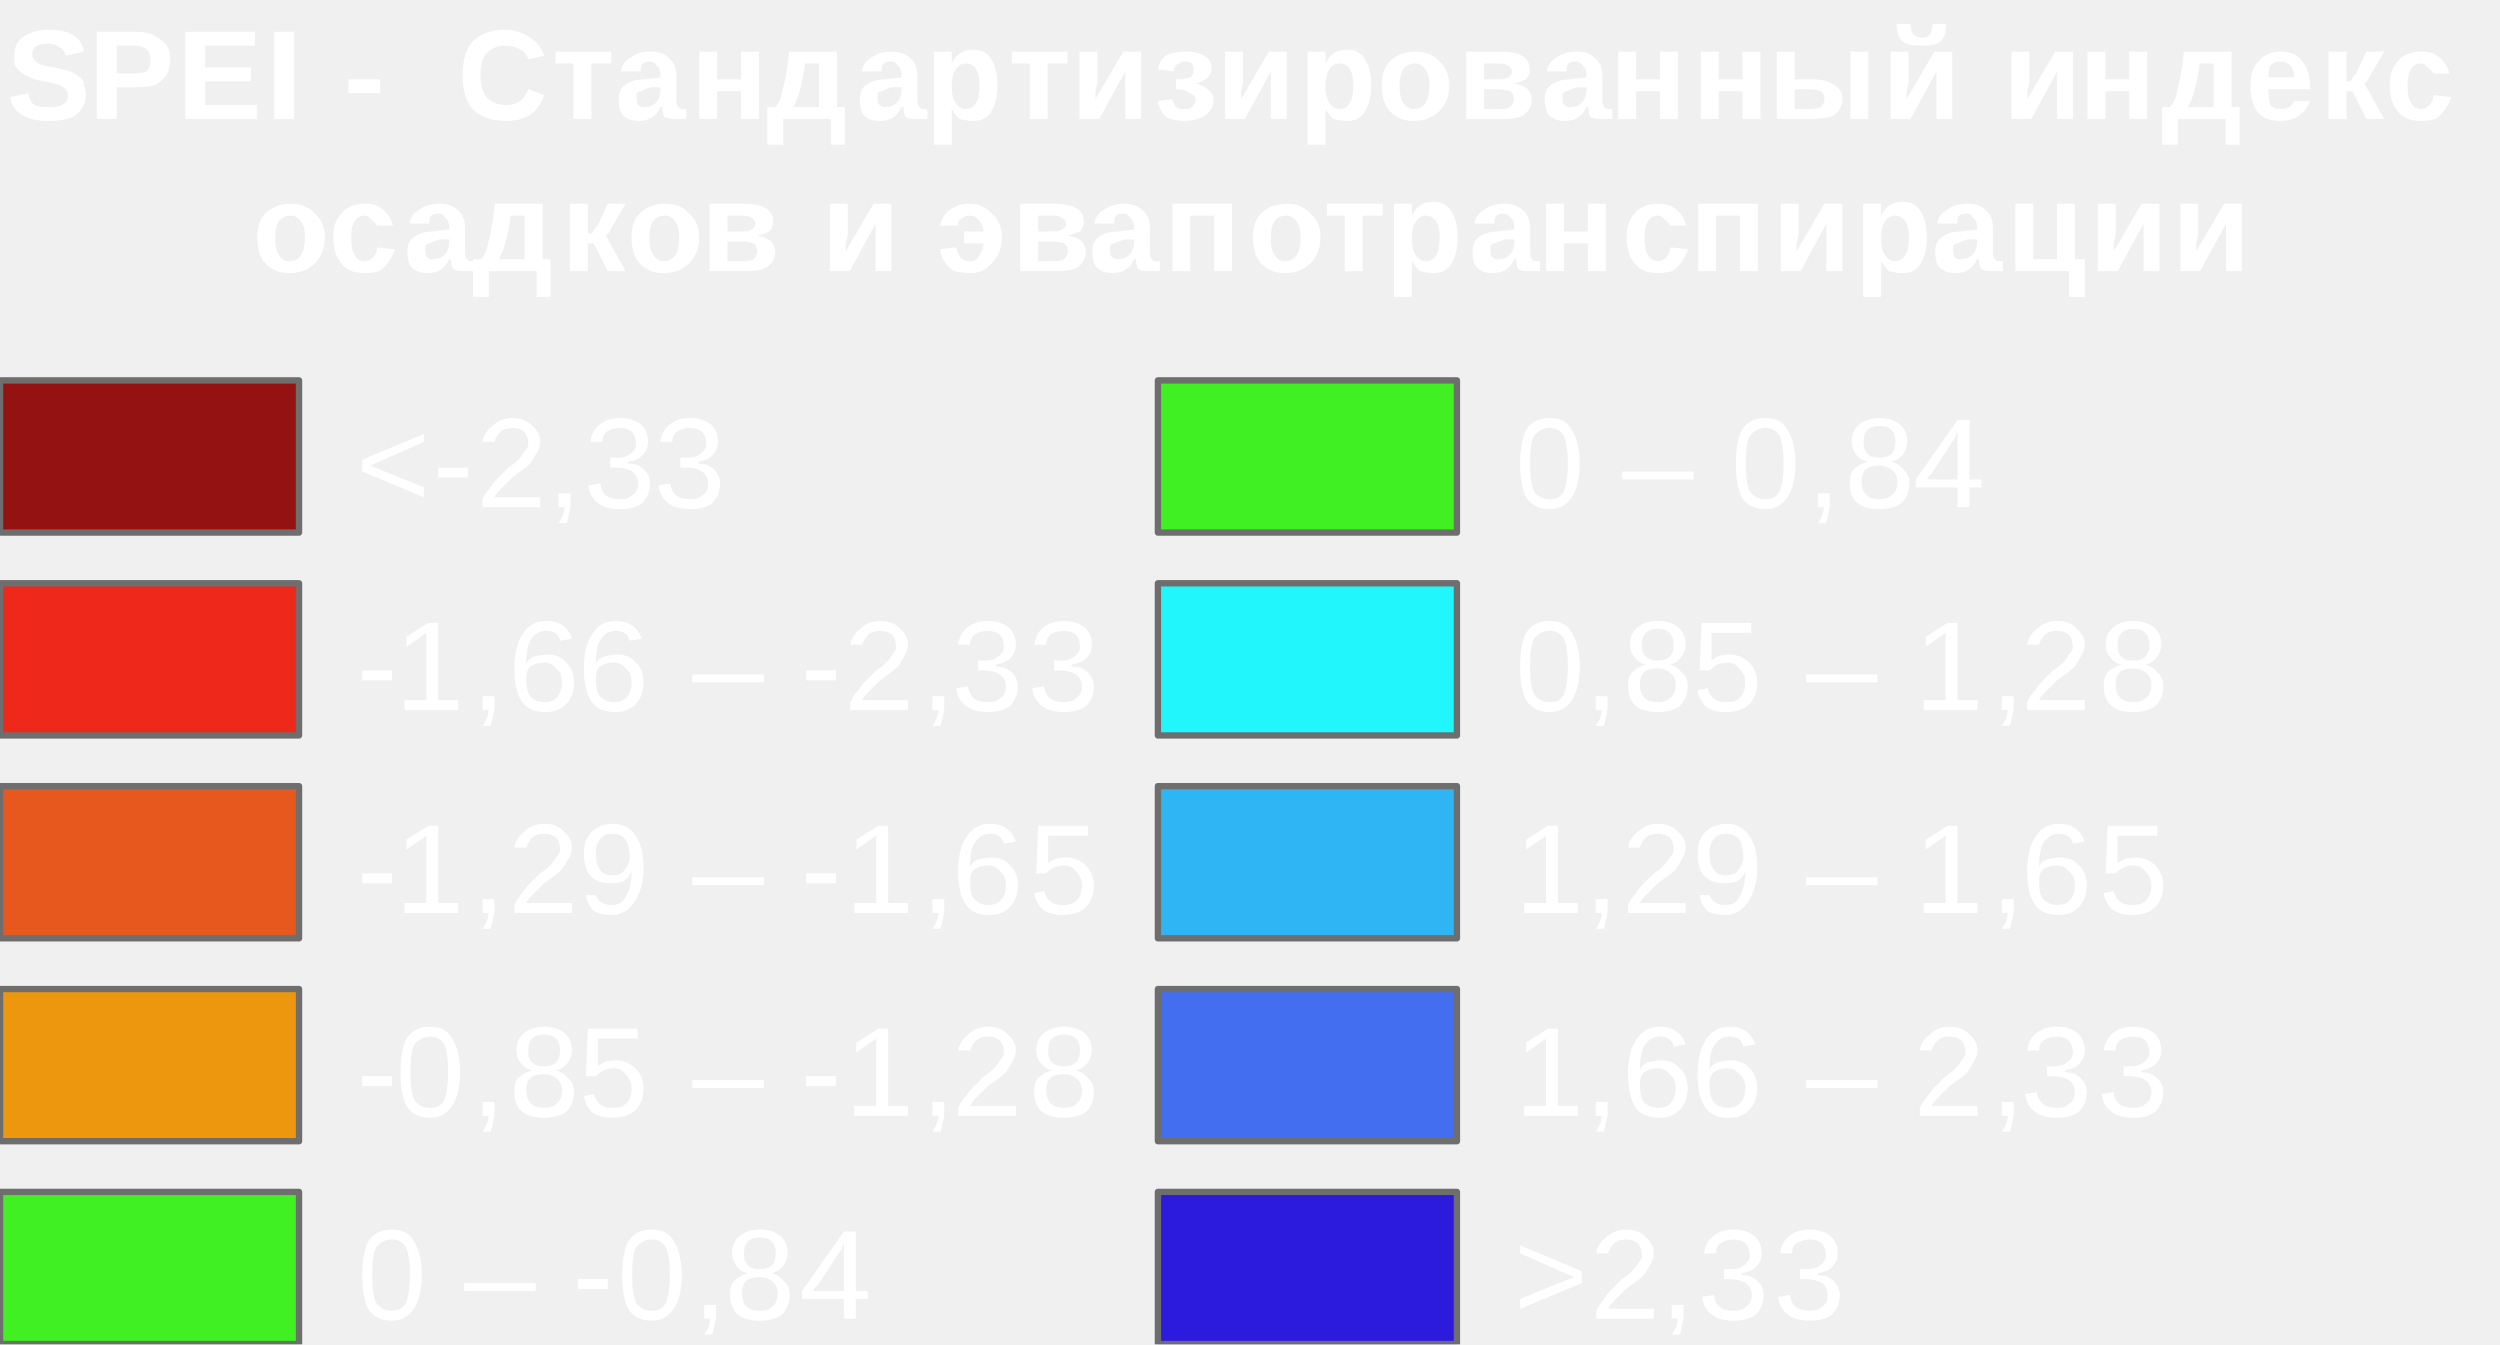
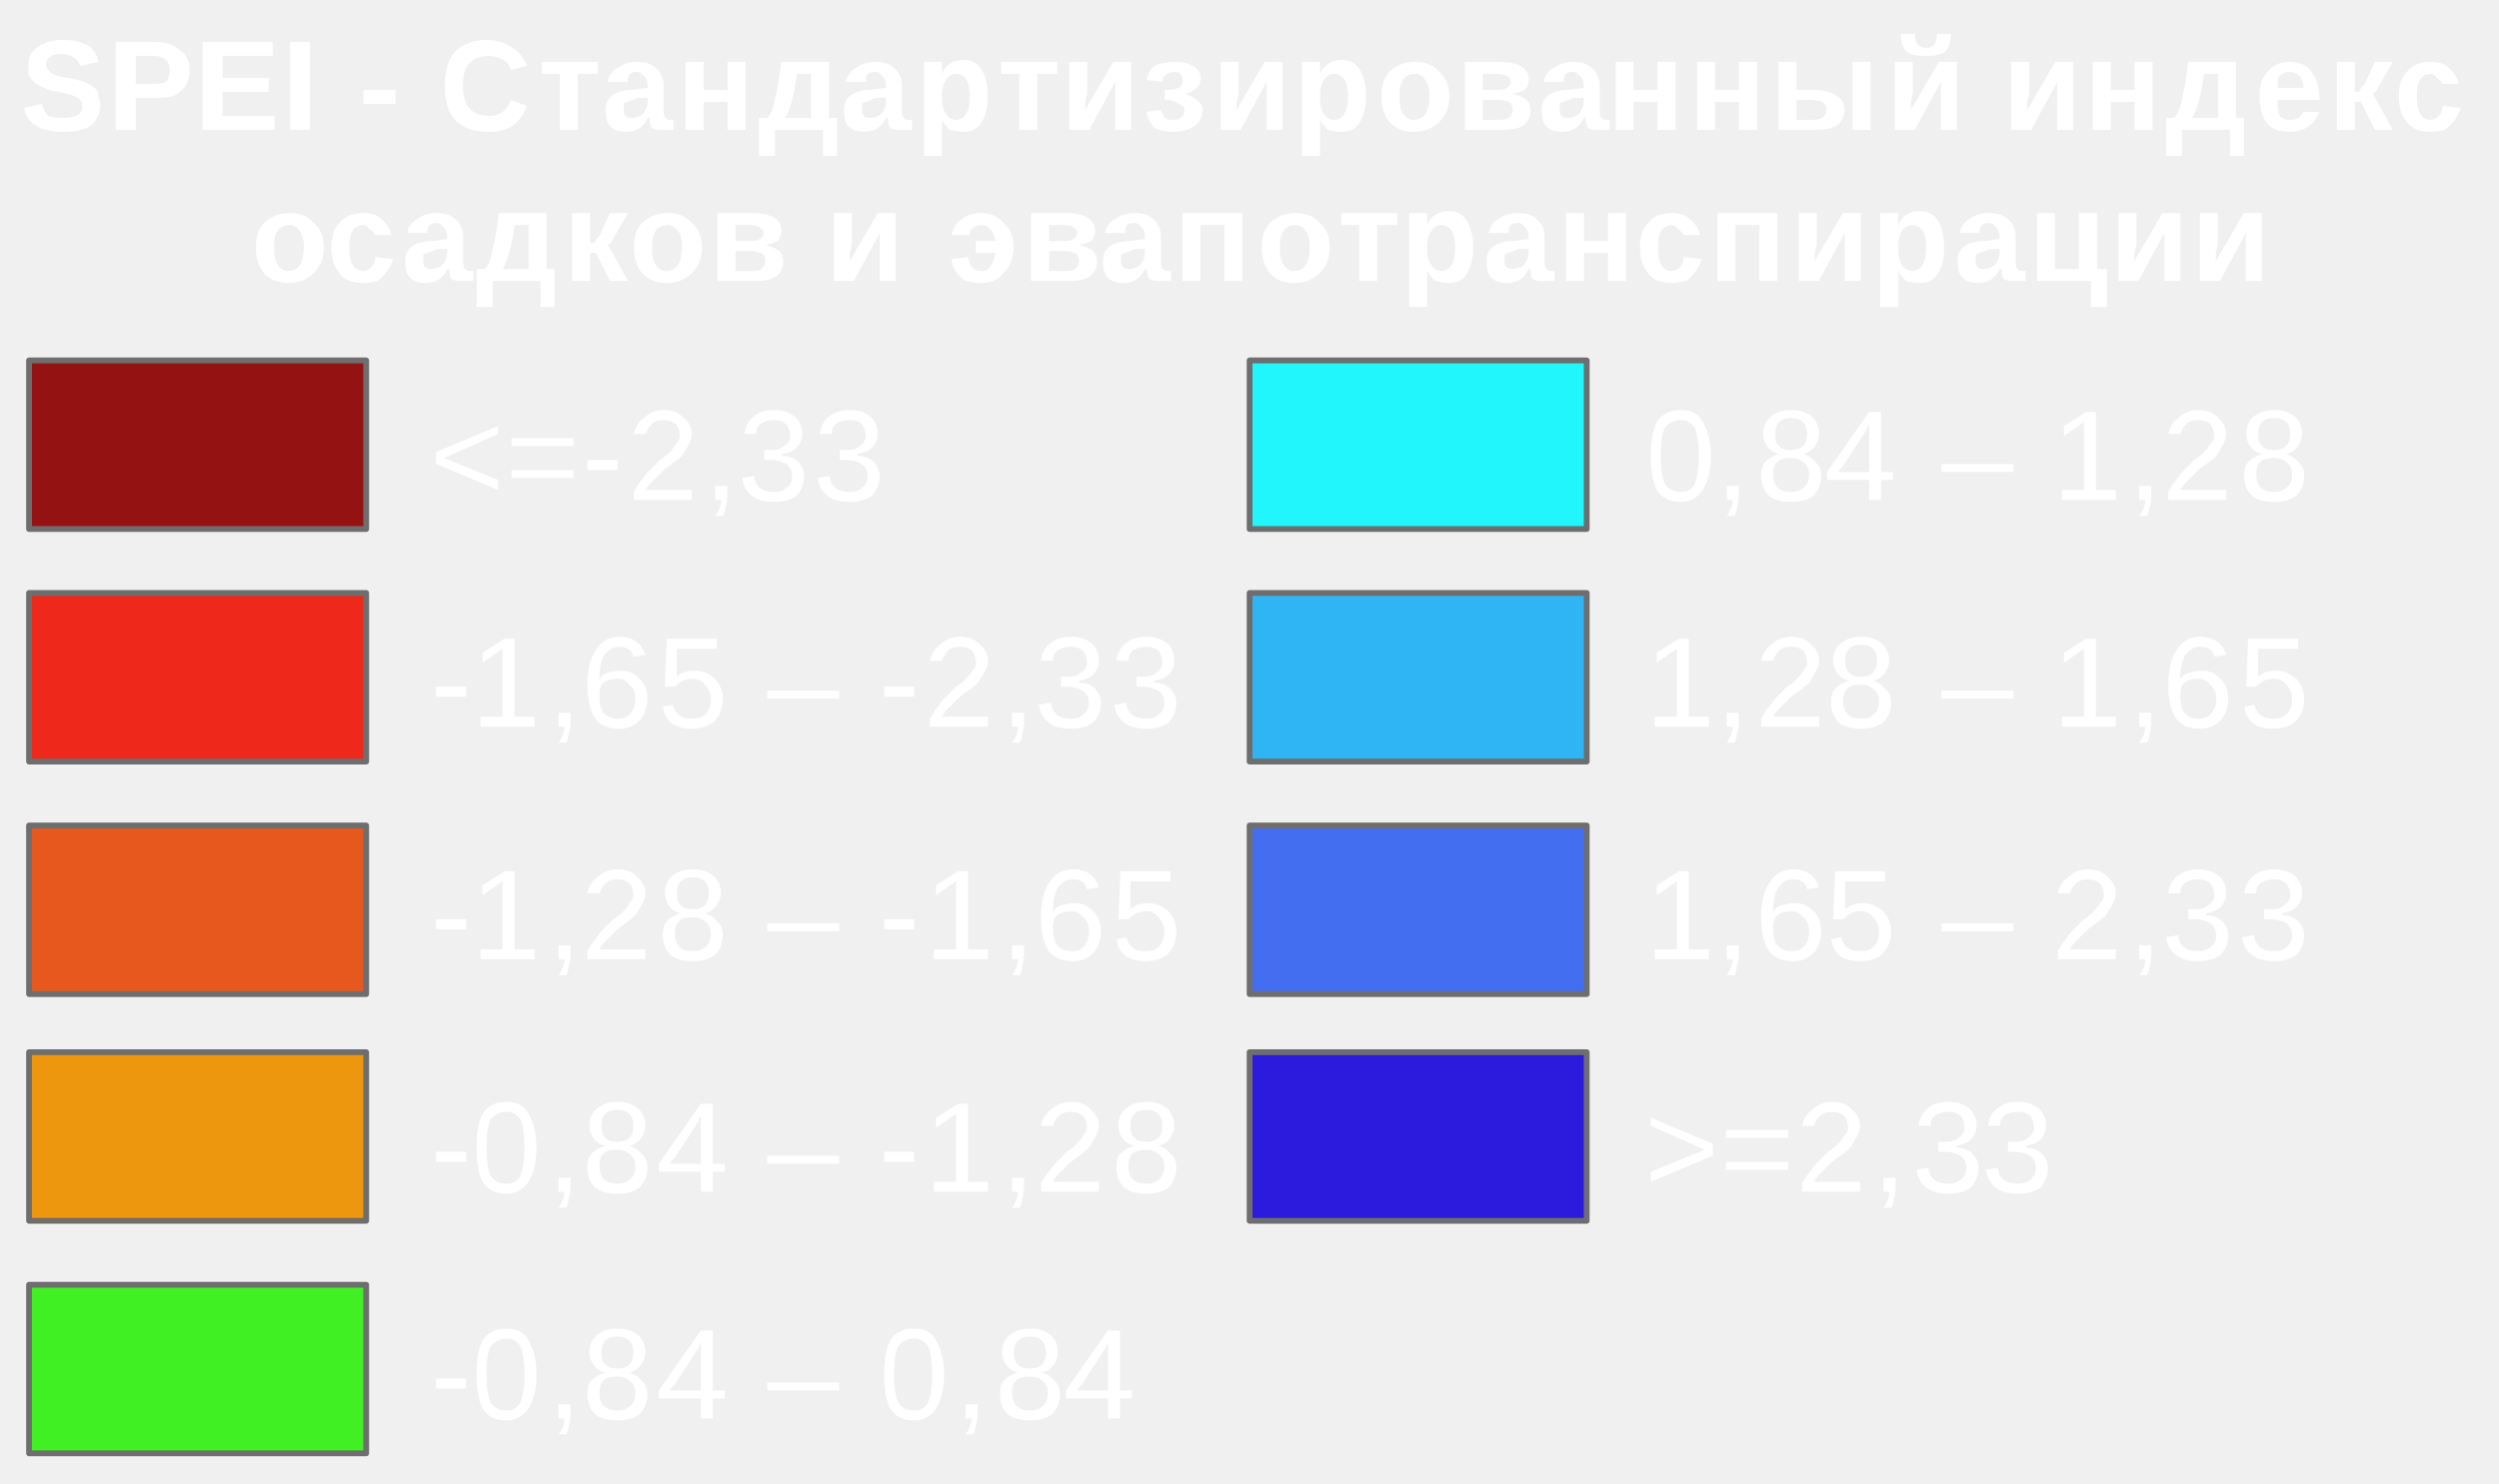
- <svg xmlns="http://www.w3.org/2000/svg" width="188.872pt" height="101.565pt" viewBox="0 0 188.872 101.565" enable-background="new 0 0 188.872 101.565" version="1.1">
+ <svg xmlns="http://www.w3.org/2000/svg" width="206.532pt" height="122.598pt" viewBox="0 0 206.532 122.598" enable-background="new 0 0 206.532 122.598" version="1.1">
  <g id="Other">
    <clipPath id="SVG_CP_1">
-       <path d="M0,101.565L0,0L188.872,0L188.872,101.565L0,101.565z" />
+       <path d="M0,122.598L0,0L206.532,0L206.532,122.598L0,122.598z" />
    </clipPath>
-     <path clip-path="url(#SVG_CP_1)" fill="#951212" fill-rule="evenodd" stroke="#6E6E6E" stroke-width="0.481" stroke-miterlimit="10" stroke-linecap="round" stroke-linejoin="round" d="    M0,40.234L0,28.739L22.591,28.739L22.591,40.234L0,40.234z" />
+     <path clip-path="url(#SVG_CP_1)" fill="#951212" fill-rule="evenodd" stroke="#6E6E6E" stroke-width="0.48" stroke-miterlimit="10" stroke-linecap="round" stroke-linejoin="round" d="    M2.402,43.733L2.402,29.796L30.262,29.796L30.262,43.733L2.402,43.733z" />
    <g font-family="'Arial'" font-size="1" kerning="0" font-weight="400" fill="#FFFFFF" clip-path="url(#SVG_CP_1)">
-       <text text-anchor="start" transform="matrix(9.61304 0 0 9.57952 26.91652 38.31807)">
+       <text text-anchor="start" transform="matrix(10.56763 0 0 10.57274 35.54565 41.32978)">
        <tspan direction="ltr" unicode-bidi="embed" x="0 ">&lt;</tspan>
-         <tspan direction="ltr" unicode-bidi="embed" x="0.598 ">-</tspan>
-         <tspan direction="ltr" unicode-bidi="embed" x="0.947 ">2</tspan>
-         <tspan direction="ltr" unicode-bidi="embed" x="1.495 ">,</tspan>
-         <tspan direction="ltr" unicode-bidi="embed" x="1.794 ">3</tspan>
-         <tspan direction="ltr" unicode-bidi="embed" x="2.342 ">3</tspan>
-       </text>
-     </g>
-     <path clip-path="url(#SVG_CP_1)" fill="#EE281A" fill-rule="evenodd" stroke="#6E6E6E" stroke-width="0.481" stroke-miterlimit="10" stroke-linecap="round" stroke-linejoin="round" d="    M0,55.561L0,44.066L22.591,44.066L22.591,55.561L0,55.561z" />
+         <tspan direction="ltr" unicode-bidi="embed" x="0.591 ">=</tspan>
+         <tspan direction="ltr" unicode-bidi="embed" x="1.182 ">-</tspan>
+         <tspan direction="ltr" unicode-bidi="embed" x="1.546 ">2</tspan>
+         <tspan direction="ltr" unicode-bidi="embed" x="2.137 ">,</tspan>
+         <tspan direction="ltr" unicode-bidi="embed" x="2.41 ">3</tspan>
+         <tspan direction="ltr" unicode-bidi="embed" x="3.001 ">3</tspan>
+       </text>
+     </g>
+     <path clip-path="url(#SVG_CP_1)" fill="#EE281A" fill-rule="evenodd" stroke="#6E6E6E" stroke-width="0.48" stroke-miterlimit="10" stroke-linecap="round" stroke-linejoin="round" d="    M2.402,62.956L2.402,49.019L30.262,49.019L30.262,62.956L2.402,62.956z" />
    <clipPath id="SVG_CP_2">
-       <path d="M0,101.565L0,0L188.872,0L188.872,101.565L0,101.565z" />
+       <path d="M0,122.598L0,0L206.532,0L206.532,122.598L0,122.598z" />
    </clipPath>
    <g font-family="'Arial'" font-size="1" kerning="0" font-weight="400" fill="#FFFFFF" clip-path="url(#SVG_CP_2)">
-       <text text-anchor="start" transform="matrix(9.61304 0 0 9.57952 26.91652 53.6453)">
-         <tspan direction="ltr" unicode-bidi="embed" x="0 ">-</tspan>
-         <tspan direction="ltr" unicode-bidi="embed" x="0.299 ">1</tspan>
-         <tspan direction="ltr" unicode-bidi="embed" x="0.897 ">,</tspan>
-         <tspan direction="ltr" unicode-bidi="embed" x="1.196 ">6</tspan>
-         <tspan direction="ltr" unicode-bidi="embed" x="1.744 ">6</tspan>
-         <tspan direction="ltr" unicode-bidi="embed" x="2.641 ">–</tspan>
-         <tspan direction="ltr" unicode-bidi="embed" x="3.488 ">-</tspan>
-         <tspan direction="ltr" unicode-bidi="embed" x="3.837 ">2</tspan>
-         <tspan direction="ltr" unicode-bidi="embed" x="4.434 ">,</tspan>
-         <tspan direction="ltr" unicode-bidi="embed" x="4.684 ">3</tspan>
-         <tspan direction="ltr" unicode-bidi="embed" x="5.282 ">3</tspan>
-       </text>
-     </g>
-     <path clip-path="url(#SVG_CP_2)" fill="#E7581F" fill-rule="evenodd" stroke="#6E6E6E" stroke-width="0.481" stroke-miterlimit="10" stroke-linecap="round" stroke-linejoin="round" d="    M0,70.888L0,59.393L22.591,59.393L22.591,70.888L0,70.888z" />
-     <g font-family="'Arial'" font-size="1" kerning="0" font-weight="400" fill="#FFFFFF" clip-path="url(#SVG_CP_2)">
-       <text text-anchor="start" transform="matrix(9.61304 0 0 9.57952 26.91652 68.97252)">
-         <tspan direction="ltr" unicode-bidi="embed" x="0 ">-</tspan>
-         <tspan direction="ltr" unicode-bidi="embed" x="0.299 ">1</tspan>
-         <tspan direction="ltr" unicode-bidi="embed" x="0.897 ">,</tspan>
-         <tspan direction="ltr" unicode-bidi="embed" x="1.196 ">2</tspan>
-         <tspan direction="ltr" unicode-bidi="embed" x="1.744 ">9</tspan>
-         <tspan direction="ltr" unicode-bidi="embed" x="2.641 ">–</tspan>
-         <tspan direction="ltr" unicode-bidi="embed" x="3.488 ">-</tspan>
-         <tspan direction="ltr" unicode-bidi="embed" x="3.837 ">1</tspan>
-         <tspan direction="ltr" unicode-bidi="embed" x="4.434 ">,</tspan>
-         <tspan direction="ltr" unicode-bidi="embed" x="4.684 ">6</tspan>
-         <tspan direction="ltr" unicode-bidi="embed" x="5.282 ">5</tspan>
-       </text>
-     </g>
-     <path clip-path="url(#SVG_CP_2)" fill="#ED970F" fill-rule="evenodd" stroke="#6E6E6E" stroke-width="0.481" stroke-miterlimit="10" stroke-linecap="round" stroke-linejoin="round" d="    M0,86.216L0,74.72L22.591,74.72L22.591,86.216L0,86.216z" />
-     <g font-family="'Arial'" font-size="1" kerning="0" font-weight="400" fill="#FFFFFF" clip-path="url(#SVG_CP_2)">
-       <text text-anchor="start" transform="matrix(9.61304 0 0 9.57952 26.91652 84.29975)">
-         <tspan direction="ltr" unicode-bidi="embed" x="0 ">-</tspan>
-         <tspan direction="ltr" unicode-bidi="embed" x="0.299 ">0</tspan>
-         <tspan direction="ltr" unicode-bidi="embed" x="0.897 ">,</tspan>
-         <tspan direction="ltr" unicode-bidi="embed" x="1.196 ">8</tspan>
-         <tspan direction="ltr" unicode-bidi="embed" x="1.744 ">5</tspan>
-         <tspan direction="ltr" unicode-bidi="embed" x="2.641 ">–</tspan>
-         <tspan direction="ltr" unicode-bidi="embed" x="3.488 ">-</tspan>
-         <tspan direction="ltr" unicode-bidi="embed" x="3.837 ">1</tspan>
-         <tspan direction="ltr" unicode-bidi="embed" x="4.434 ">,</tspan>
-         <tspan direction="ltr" unicode-bidi="embed" x="4.684 ">2</tspan>
-         <tspan direction="ltr" unicode-bidi="embed" x="5.282 ">8</tspan>
-       </text>
-     </g>
-     <path clip-path="url(#SVG_CP_2)" fill="#41F022" fill-rule="evenodd" stroke="#6E6E6E" stroke-width="0.481" stroke-miterlimit="10" stroke-linecap="round" stroke-linejoin="round" d="    M0,101.543L0,90.047L22.591,90.047L22.591,101.543L0,101.543z" />
-     <g font-family="'Arial'" font-size="1" kerning="0" font-weight="400" fill="#FFFFFF" clip-path="url(#SVG_CP_2)">
-       <text text-anchor="start" transform="matrix(9.61304 0 0 9.57952 26.91652 99.62698)">
+       <text text-anchor="start" transform="matrix(10.56763 0 0 10.57274 35.54565 60.07236)">
+         <tspan direction="ltr" unicode-bidi="embed" x="0 ">-</tspan>
+         <tspan direction="ltr" unicode-bidi="embed" x="0.318 ">1</tspan>
+         <tspan direction="ltr" unicode-bidi="embed" x="0.91 ">,</tspan>
+         <tspan direction="ltr" unicode-bidi="embed" x="1.182 ">6</tspan>
+         <tspan direction="ltr" unicode-bidi="embed" x="1.774 ">5</tspan>
+         <tspan direction="ltr" unicode-bidi="embed" x="2.638 ">–</tspan>
+         <tspan direction="ltr" unicode-bidi="embed" x="3.502 ">-</tspan>
+         <tspan direction="ltr" unicode-bidi="embed" x="3.865 ">2</tspan>
+         <tspan direction="ltr" unicode-bidi="embed" x="4.457 ">,</tspan>
+         <tspan direction="ltr" unicode-bidi="embed" x="4.73 ">3</tspan>
+         <tspan direction="ltr" unicode-bidi="embed" x="5.321 ">3</tspan>
+       </text>
+     </g>
+     <path clip-path="url(#SVG_CP_2)" fill="#E7581F" fill-rule="evenodd" stroke="#6E6E6E" stroke-width="0.48" stroke-miterlimit="10" stroke-linecap="round" stroke-linejoin="round" d="    M2.402,82.179L2.402,68.242L30.262,68.242L30.262,82.179L2.402,82.179z" />
+     <g font-family="'Arial'" font-size="1" kerning="0" font-weight="400" fill="#FFFFFF" clip-path="url(#SVG_CP_2)">
+       <text text-anchor="start" transform="matrix(10.56763 0 0 10.57274 35.54565 79.29551)">
+         <tspan direction="ltr" unicode-bidi="embed" x="0 ">-</tspan>
+         <tspan direction="ltr" unicode-bidi="embed" x="0.318 ">1</tspan>
+         <tspan direction="ltr" unicode-bidi="embed" x="0.91 ">,</tspan>
+         <tspan direction="ltr" unicode-bidi="embed" x="1.182 ">2</tspan>
+         <tspan direction="ltr" unicode-bidi="embed" x="1.774 ">8</tspan>
+         <tspan direction="ltr" unicode-bidi="embed" x="2.638 ">–</tspan>
+         <tspan direction="ltr" unicode-bidi="embed" x="3.502 ">-</tspan>
+         <tspan direction="ltr" unicode-bidi="embed" x="3.865 ">1</tspan>
+         <tspan direction="ltr" unicode-bidi="embed" x="4.457 ">,</tspan>
+         <tspan direction="ltr" unicode-bidi="embed" x="4.73 ">6</tspan>
+         <tspan direction="ltr" unicode-bidi="embed" x="5.321 ">5</tspan>
+       </text>
+     </g>
+     <path clip-path="url(#SVG_CP_2)" fill="#ED970F" fill-rule="evenodd" stroke="#6E6E6E" stroke-width="0.48" stroke-miterlimit="10" stroke-linecap="round" stroke-linejoin="round" d="    M2.402,100.922L2.402,86.985L30.262,86.985L30.262,100.922L2.402,100.922z" />
+     <g font-family="'Arial'" font-size="1" kerning="0" font-weight="400" fill="#FFFFFF" clip-path="url(#SVG_CP_2)">
+       <text text-anchor="start" transform="matrix(10.56763 0 0 10.57274 35.54565 98.51867)">
+         <tspan direction="ltr" unicode-bidi="embed" x="0 ">-</tspan>
+         <tspan direction="ltr" unicode-bidi="embed" x="0.318 ">0</tspan>
+         <tspan direction="ltr" unicode-bidi="embed" x="0.91 ">,</tspan>
+         <tspan direction="ltr" unicode-bidi="embed" x="1.182 ">8</tspan>
+         <tspan direction="ltr" unicode-bidi="embed" x="1.774 ">4</tspan>
+         <tspan direction="ltr" unicode-bidi="embed" x="2.638 ">–</tspan>
+         <tspan direction="ltr" unicode-bidi="embed" x="3.502 ">-</tspan>
+         <tspan direction="ltr" unicode-bidi="embed" x="3.865 ">1</tspan>
+         <tspan direction="ltr" unicode-bidi="embed" x="4.457 ">,</tspan>
+         <tspan direction="ltr" unicode-bidi="embed" x="4.73 ">2</tspan>
+         <tspan direction="ltr" unicode-bidi="embed" x="5.321 ">8</tspan>
+       </text>
+     </g>
+     <path clip-path="url(#SVG_CP_2)" fill="#41F022" fill-rule="evenodd" stroke="#6E6E6E" stroke-width="0.48" stroke-miterlimit="10" stroke-linecap="round" stroke-linejoin="round" d="    M2.402,120.145L2.402,106.208L30.262,106.208L30.262,120.145L2.402,120.145z" />
+     <g font-family="'Arial'" font-size="1" kerning="0" font-weight="400" fill="#FFFFFF" clip-path="url(#SVG_CP_2)">
+       <text text-anchor="start" transform="matrix(10.56763 0 0 10.57274 35.54565 117.2613)">
+         <tspan direction="ltr" unicode-bidi="embed" x="0 ">-</tspan>
+         <tspan direction="ltr" unicode-bidi="embed" x="0.318 ">0</tspan>
+         <tspan direction="ltr" unicode-bidi="embed" x="0.91 ">,</tspan>
+         <tspan direction="ltr" unicode-bidi="embed" x="1.182 ">8</tspan>
+         <tspan direction="ltr" unicode-bidi="embed" x="1.774 ">4</tspan>
+         <tspan direction="ltr" unicode-bidi="embed" x="2.638 ">–</tspan>
+         <tspan direction="ltr" unicode-bidi="embed" x="3.502 ">0</tspan>
+         <tspan direction="ltr" unicode-bidi="embed" x="4.093 ">,</tspan>
+         <tspan direction="ltr" unicode-bidi="embed" x="4.411 ">8</tspan>
+         <tspan direction="ltr" unicode-bidi="embed" x="4.957 ">4</tspan>
+       </text>
+     </g>
+     <path clip-path="url(#SVG_CP_2)" fill="#22F6FD" fill-rule="evenodd" stroke="#6E6E6E" stroke-width="0.48" stroke-miterlimit="10" stroke-linecap="round" stroke-linejoin="round" d="    M103.275,43.733L103.275,29.796L131.135,29.796L131.135,43.733L103.275,43.733z" />
+     <g font-family="'Arial'" font-size="1" kerning="0" font-weight="400" fill="#FFFFFF" clip-path="url(#SVG_CP_2)">
+       <text text-anchor="start" transform="matrix(10.56763 0 0 10.57274 135.9381 41.32978)">
        <tspan direction="ltr" unicode-bidi="embed" x="0 ">0</tspan>
-         <tspan direction="ltr" unicode-bidi="embed" x="0.847 ">–</tspan>
-         <tspan direction="ltr" unicode-bidi="embed" x="1.694 ">-</tspan>
-         <tspan direction="ltr" unicode-bidi="embed" x="2.043 ">0</tspan>
-         <tspan direction="ltr" unicode-bidi="embed" x="2.641 ">,</tspan>
-         <tspan direction="ltr" unicode-bidi="embed" x="2.89 ">8</tspan>
-         <tspan direction="ltr" unicode-bidi="embed" x="3.488 ">4</tspan>
-       </text>
-     </g>
-     <path clip-path="url(#SVG_CP_2)" fill="#41F022" fill-rule="evenodd" stroke="#6E6E6E" stroke-width="0.481" stroke-miterlimit="10" stroke-linecap="round" stroke-linejoin="round" d="    M87.479,40.234L87.479,28.739L110.069,28.739L110.069,40.234L87.479,40.234z" />
-     <g font-family="'Arial'" font-size="1" kerning="0" font-weight="400" fill="#FFFFFF" clip-path="url(#SVG_CP_2)">
-       <text text-anchor="start" transform="matrix(9.61304 0 0 9.57952 114.3952 38.31807)">
-         <tspan direction="ltr" unicode-bidi="embed" x="0 ">0</tspan>
-         <tspan direction="ltr" unicode-bidi="embed" x="0.847 ">–</tspan>
-         <tspan direction="ltr" unicode-bidi="embed" x="1.694 ">0</tspan>
-         <tspan direction="ltr" unicode-bidi="embed" x="2.292 ">,</tspan>
-         <tspan direction="ltr" unicode-bidi="embed" x="2.591 ">8</tspan>
-         <tspan direction="ltr" unicode-bidi="embed" x="3.139 ">4</tspan>
-       </text>
-     </g>
-     <path clip-path="url(#SVG_CP_2)" fill="#22F6FD" fill-rule="evenodd" stroke="#6E6E6E" stroke-width="0.481" stroke-miterlimit="10" stroke-linecap="round" stroke-linejoin="round" d="    M87.479,55.561L87.479,44.066L110.069,44.066L110.069,55.561L87.479,55.561z" />
-     <g font-family="'Arial'" font-size="1" kerning="0" font-weight="400" fill="#FFFFFF" clip-path="url(#SVG_CP_2)">
-       <text text-anchor="start" transform="matrix(9.61304 0 0 9.57952 114.3952 53.6453)">
-         <tspan direction="ltr" unicode-bidi="embed" x="0 ">0</tspan>
-         <tspan direction="ltr" unicode-bidi="embed" x="0.548 ">,</tspan>
-         <tspan direction="ltr" unicode-bidi="embed" x="0.847 ">8</tspan>
-         <tspan direction="ltr" unicode-bidi="embed" x="1.395 ">5</tspan>
-         <tspan direction="ltr" unicode-bidi="embed" x="2.292 ">–</tspan>
-         <tspan direction="ltr" unicode-bidi="embed" x="3.139 ">1</tspan>
-         <tspan direction="ltr" unicode-bidi="embed" x="3.737 ">,</tspan>
-         <tspan direction="ltr" unicode-bidi="embed" x="3.986 ">2</tspan>
-         <tspan direction="ltr" unicode-bidi="embed" x="4.584 ">8</tspan>
-       </text>
-     </g>
-     <path clip-path="url(#SVG_CP_2)" fill="#2FB5F3" fill-rule="evenodd" stroke="#6E6E6E" stroke-width="0.481" stroke-miterlimit="10" stroke-linecap="round" stroke-linejoin="round" d="    M87.479,70.888L87.479,59.393L110.069,59.393L110.069,70.888L87.479,70.888z" />
-     <g font-family="'Arial'" font-size="1" kerning="0" font-weight="400" fill="#FFFFFF" clip-path="url(#SVG_CP_2)">
-       <text text-anchor="start" transform="matrix(9.61304 0 0 9.57952 114.3952 68.97252)">
+         <tspan direction="ltr" unicode-bidi="embed" x="0.546 ">,</tspan>
+         <tspan direction="ltr" unicode-bidi="embed" x="0.864 ">8</tspan>
+         <tspan direction="ltr" unicode-bidi="embed" x="1.41 ">4</tspan>
+         <tspan direction="ltr" unicode-bidi="embed" x="2.319 ">–</tspan>
+         <tspan direction="ltr" unicode-bidi="embed" x="3.183 ">1</tspan>
+         <tspan direction="ltr" unicode-bidi="embed" x="3.775 ">,</tspan>
+         <tspan direction="ltr" unicode-bidi="embed" x="4.047 ">2</tspan>
+         <tspan direction="ltr" unicode-bidi="embed" x="4.639 ">8</tspan>
+       </text>
+     </g>
+     <path clip-path="url(#SVG_CP_2)" fill="#2FB5F3" fill-rule="evenodd" stroke="#6E6E6E" stroke-width="0.48" stroke-miterlimit="10" stroke-linecap="round" stroke-linejoin="round" d="    M103.275,62.956L103.275,49.019L131.135,49.019L131.135,62.956L103.275,62.956z" />
+     <g font-family="'Arial'" font-size="1" kerning="0" font-weight="400" fill="#FFFFFF" clip-path="url(#SVG_CP_2)">
+       <text text-anchor="start" transform="matrix(10.56763 0 0 10.57274 135.9381 60.07236)">
        <tspan direction="ltr" unicode-bidi="embed" x="0 ">1</tspan>
-         <tspan direction="ltr" unicode-bidi="embed" x="0.548 ">,</tspan>
-         <tspan direction="ltr" unicode-bidi="embed" x="0.847 ">2</tspan>
-         <tspan direction="ltr" unicode-bidi="embed" x="1.395 ">9</tspan>
-         <tspan direction="ltr" unicode-bidi="embed" x="2.292 ">–</tspan>
-         <tspan direction="ltr" unicode-bidi="embed" x="3.139 ">1</tspan>
-         <tspan direction="ltr" unicode-bidi="embed" x="3.737 ">,</tspan>
-         <tspan direction="ltr" unicode-bidi="embed" x="3.986 ">6</tspan>
-         <tspan direction="ltr" unicode-bidi="embed" x="4.584 ">5</tspan>
-       </text>
-     </g>
-     <path clip-path="url(#SVG_CP_2)" fill="#436EF0" fill-rule="evenodd" stroke="#6E6E6E" stroke-width="0.481" stroke-miterlimit="10" stroke-linecap="round" stroke-linejoin="round" d="    M87.479,86.216L87.479,74.72L110.069,74.72L110.069,86.216L87.479,86.216z" />
-     <g font-family="'Arial'" font-size="1" kerning="0" font-weight="400" fill="#FFFFFF" clip-path="url(#SVG_CP_2)">
-       <text text-anchor="start" transform="matrix(9.61304 0 0 9.57952 114.3952 84.29975)">
+         <tspan direction="ltr" unicode-bidi="embed" x="0.546 ">,</tspan>
+         <tspan direction="ltr" unicode-bidi="embed" x="0.864 ">2</tspan>
+         <tspan direction="ltr" unicode-bidi="embed" x="1.41 ">8</tspan>
+         <tspan direction="ltr" unicode-bidi="embed" x="2.319 ">–</tspan>
+         <tspan direction="ltr" unicode-bidi="embed" x="3.183 ">1</tspan>
+         <tspan direction="ltr" unicode-bidi="embed" x="3.775 ">,</tspan>
+         <tspan direction="ltr" unicode-bidi="embed" x="4.047 ">6</tspan>
+         <tspan direction="ltr" unicode-bidi="embed" x="4.639 ">5</tspan>
+       </text>
+     </g>
+     <path clip-path="url(#SVG_CP_2)" fill="#436EF0" fill-rule="evenodd" stroke="#6E6E6E" stroke-width="0.48" stroke-miterlimit="10" stroke-linecap="round" stroke-linejoin="round" d="    M103.275,82.179L103.275,68.242L131.135,68.242L131.135,82.179L103.275,82.179z" />
+     <g font-family="'Arial'" font-size="1" kerning="0" font-weight="400" fill="#FFFFFF" clip-path="url(#SVG_CP_2)">
+       <text text-anchor="start" transform="matrix(10.56763 0 0 10.57274 135.9381 79.29551)">
        <tspan direction="ltr" unicode-bidi="embed" x="0 ">1</tspan>
-         <tspan direction="ltr" unicode-bidi="embed" x="0.548 ">,</tspan>
-         <tspan direction="ltr" unicode-bidi="embed" x="0.847 ">6</tspan>
-         <tspan direction="ltr" unicode-bidi="embed" x="1.395 ">6</tspan>
-         <tspan direction="ltr" unicode-bidi="embed" x="2.292 ">–</tspan>
-         <tspan direction="ltr" unicode-bidi="embed" x="3.139 ">2</tspan>
-         <tspan direction="ltr" unicode-bidi="embed" x="3.737 ">,</tspan>
-         <tspan direction="ltr" unicode-bidi="embed" x="3.986 ">3</tspan>
-         <tspan direction="ltr" unicode-bidi="embed" x="4.584 ">3</tspan>
-       </text>
-     </g>
-     <path clip-path="url(#SVG_CP_2)" fill="#2C1BDD" fill-rule="evenodd" stroke="#6E6E6E" stroke-width="0.481" stroke-miterlimit="10" stroke-linecap="round" stroke-linejoin="round" d="    M87.479,101.543L87.479,90.047L110.069,90.047L110.069,101.543L87.479,101.543z" />
-     <g font-family="'Arial'" font-size="1" kerning="0" font-weight="400" fill="#FFFFFF" clip-path="url(#SVG_CP_2)">
-       <text text-anchor="start" transform="matrix(9.61304 0 0 9.57952 114.3952 99.62698)">
+         <tspan direction="ltr" unicode-bidi="embed" x="0.546 ">,</tspan>
+         <tspan direction="ltr" unicode-bidi="embed" x="0.864 ">6</tspan>
+         <tspan direction="ltr" unicode-bidi="embed" x="1.41 ">5</tspan>
+         <tspan direction="ltr" unicode-bidi="embed" x="2.319 ">–</tspan>
+         <tspan direction="ltr" unicode-bidi="embed" x="3.183 ">2</tspan>
+         <tspan direction="ltr" unicode-bidi="embed" x="3.775 ">,</tspan>
+         <tspan direction="ltr" unicode-bidi="embed" x="4.047 ">3</tspan>
+         <tspan direction="ltr" unicode-bidi="embed" x="4.639 ">3</tspan>
+       </text>
+     </g>
+     <path clip-path="url(#SVG_CP_2)" fill="#2C1BDD" fill-rule="evenodd" stroke="#6E6E6E" stroke-width="0.48" stroke-miterlimit="10" stroke-linecap="round" stroke-linejoin="round" d="    M103.275,100.922L103.275,86.985L131.135,86.985L131.135,100.922L103.275,100.922z" />
+     <g font-family="'Arial'" font-size="1" kerning="0" font-weight="400" fill="#FFFFFF" clip-path="url(#SVG_CP_2)">
+       <text text-anchor="start" transform="matrix(10.56763 0 0 10.57274 135.9381 98.51867)">
        <tspan direction="ltr" unicode-bidi="embed" x="0 ">&gt;</tspan>
-         <tspan direction="ltr" unicode-bidi="embed" x="0.598 ">2</tspan>
-         <tspan direction="ltr" unicode-bidi="embed" x="1.146 ">,</tspan>
-         <tspan direction="ltr" unicode-bidi="embed" x="1.445 ">3</tspan>
-         <tspan direction="ltr" unicode-bidi="embed" x="2.043 ">3</tspan>
+         <tspan direction="ltr" unicode-bidi="embed" x="0.591 ">=</tspan>
+         <tspan direction="ltr" unicode-bidi="embed" x="1.182 ">2</tspan>
+         <tspan direction="ltr" unicode-bidi="embed" x="1.774 ">,</tspan>
+         <tspan direction="ltr" unicode-bidi="embed" x="2.092 ">3</tspan>
+         <tspan direction="ltr" unicode-bidi="embed" x="2.638 ">3</tspan>
      </text>
    </g>
    <g font-family="'Arial'" font-size="1" kerning="0" font-weight="700" fill="#FFFFFF" clip-path="url(#SVG_CP_2)">
-       <text text-anchor="start" transform="matrix(9.61304 0 0 9.57952 0.48065 8.98641)">
+       <text text-anchor="start" transform="matrix(10.56763 0 0 10.57274 1.68121 10.73512)">
        <tspan direction="ltr" unicode-bidi="embed" x="0 ">S</tspan>
-         <tspan direction="ltr" unicode-bidi="embed" x="0.648 ">P</tspan>
-         <tspan direction="ltr" unicode-bidi="embed" x="1.345 ">E</tspan>
-         <tspan direction="ltr" unicode-bidi="embed" x="2.043 ">I</tspan>
-         <tspan direction="ltr" unicode-bidi="embed" x="2.641 ">-</tspan>
-         <tspan direction="ltr" unicode-bidi="embed" x="3.538 ">C</tspan>
-         <tspan direction="ltr" unicode-bidi="embed" x="4.285 ">т</tspan>
-         <tspan direction="ltr" unicode-bidi="embed" x="4.783 ">а</tspan>
-         <tspan direction="ltr" unicode-bidi="embed" x="5.381 ">н</tspan>
-         <tspan direction="ltr" unicode-bidi="embed" x="5.979 ">д</tspan>
-         <tspan direction="ltr" unicode-bidi="embed" x="6.677 ">а</tspan>
-         <tspan direction="ltr" unicode-bidi="embed" x="7.225 ">р</tspan>
-         <tspan direction="ltr" unicode-bidi="embed" x="7.872 ">т</tspan>
-         <tspan direction="ltr" unicode-bidi="embed" x="8.371 ">и</tspan>
-         <tspan direction="ltr" unicode-bidi="embed" x="9.018 ">з</tspan>
-         <tspan direction="ltr" unicode-bidi="embed" x="9.517 ">и</tspan>
-         <tspan direction="ltr" unicode-bidi="embed" x="10.164 ">р</tspan>
-         <tspan direction="ltr" unicode-bidi="embed" x="10.762 ">о</tspan>
-         <tspan direction="ltr" unicode-bidi="embed" x="11.41 ">в</tspan>
-         <tspan direction="ltr" unicode-bidi="embed" x="12.058 ">а</tspan>
-         <tspan direction="ltr" unicode-bidi="embed" x="12.606 ">н</tspan>
-         <tspan direction="ltr" unicode-bidi="embed" x="13.254 ">н</tspan>
-         <tspan direction="ltr" unicode-bidi="embed" x="13.852 ">ы</tspan>
-         <tspan direction="ltr" unicode-bidi="embed" x="14.748 ">й</tspan>
-         <tspan direction="ltr" unicode-bidi="embed" x="15.695 ">и</tspan>
-         <tspan direction="ltr" unicode-bidi="embed" x="16.293 ">н</tspan>
-         <tspan direction="ltr" unicode-bidi="embed" x="16.941 ">д</tspan>
-         <tspan direction="ltr" unicode-bidi="embed" x="17.588 ">е</tspan>
-         <tspan direction="ltr" unicode-bidi="embed" x="18.186 ">к</tspan>
-         <tspan direction="ltr" unicode-bidi="embed" x="18.685 ">с</tspan>
+         <tspan direction="ltr" unicode-bidi="embed" x="0.682 ">P</tspan>
+         <tspan direction="ltr" unicode-bidi="embed" x="1.364 ">E</tspan>
+         <tspan direction="ltr" unicode-bidi="embed" x="2.046 ">I</tspan>
+         <tspan direction="ltr" unicode-bidi="embed" x="2.638 ">-</tspan>
+         <tspan direction="ltr" unicode-bidi="embed" x="3.274 ">C</tspan>
+         <tspan direction="ltr" unicode-bidi="embed" x="4.047 ">т</tspan>
+         <tspan direction="ltr" unicode-bidi="embed" x="4.548 ">а</tspan>
+         <tspan direction="ltr" unicode-bidi="embed" x="5.139 ">н</tspan>
+         <tspan direction="ltr" unicode-bidi="embed" x="5.776 ">д</tspan>
+         <tspan direction="ltr" unicode-bidi="embed" x="6.412 ">а</tspan>
+         <tspan direction="ltr" unicode-bidi="embed" x="7.003 ">р</tspan>
+         <tspan direction="ltr" unicode-bidi="embed" x="7.64 ">т</tspan>
+         <tspan direction="ltr" unicode-bidi="embed" x="8.14 ">и</tspan>
+         <tspan direction="ltr" unicode-bidi="embed" x="8.777 ">з</tspan>
+         <tspan direction="ltr" unicode-bidi="embed" x="9.323 ">и</tspan>
+         <tspan direction="ltr" unicode-bidi="embed" x="9.959 ">р</tspan>
+         <tspan direction="ltr" unicode-bidi="embed" x="10.596 ">о</tspan>
+         <tspan direction="ltr" unicode-bidi="embed" x="11.233 ">в</tspan>
+         <tspan direction="ltr" unicode-bidi="embed" x="11.869 ">а</tspan>
+         <tspan direction="ltr" unicode-bidi="embed" x="12.415 ">н</tspan>
+         <tspan direction="ltr" unicode-bidi="embed" x="13.052 ">н</tspan>
+         <tspan direction="ltr" unicode-bidi="embed" x="13.688 ">ы</tspan>
+         <tspan direction="ltr" unicode-bidi="embed" x="14.598 ">й</tspan>
+         <tspan direction="ltr" unicode-bidi="embed" x="15.507 ">и</tspan>
+         <tspan direction="ltr" unicode-bidi="embed" x="16.144 ">н</tspan>
+         <tspan direction="ltr" unicode-bidi="embed" x="16.781 ">д</tspan>
+         <tspan direction="ltr" unicode-bidi="embed" x="17.463 ">е</tspan>
+         <tspan direction="ltr" unicode-bidi="embed" x="18.054 ">к</tspan>
+         <tspan direction="ltr" unicode-bidi="embed" x="18.554 ">с</tspan>
      </text>
    </g>
    <g font-family="'Arial'" font-size="1" kerning="0" font-weight="700" fill="#FFFFFF" clip-path="url(#SVG_CP_2)">
-       <text text-anchor="start" transform="matrix(9.61304 0 0 9.57952 18.98576 20.48183)">
+       <text text-anchor="start" transform="matrix(10.56763 0 0 10.57274 20.65491 23.23017)">
        <tspan direction="ltr" unicode-bidi="embed" x="0 ">о</tspan>
-         <tspan direction="ltr" unicode-bidi="embed" x="0.598 ">с</tspan>
-         <tspan direction="ltr" unicode-bidi="embed" x="1.196 ">а</tspan>
-         <tspan direction="ltr" unicode-bidi="embed" x="1.744 ">д</tspan>
-         <tspan direction="ltr" unicode-bidi="embed" x="2.441 ">к</tspan>
-         <tspan direction="ltr" unicode-bidi="embed" x="2.94 ">о</tspan>
-         <tspan direction="ltr" unicode-bidi="embed" x="3.538 ">в</tspan>
-         <tspan direction="ltr" unicode-bidi="embed" x="4.484 ">и</tspan>
-         <tspan direction="ltr" unicode-bidi="embed" x="5.381 ">э</tspan>
-         <tspan direction="ltr" unicode-bidi="embed" x="5.979 ">в</tspan>
-         <tspan direction="ltr" unicode-bidi="embed" x="6.577 ">а</tspan>
-         <tspan direction="ltr" unicode-bidi="embed" x="7.175 ">п</tspan>
-         <tspan direction="ltr" unicode-bidi="embed" x="7.823 ">о</tspan>
-         <tspan direction="ltr" unicode-bidi="embed" x="8.421 ">т</tspan>
-         <tspan direction="ltr" unicode-bidi="embed" x="8.919 ">р</tspan>
-         <tspan direction="ltr" unicode-bidi="embed" x="9.567 ">а</tspan>
-         <tspan direction="ltr" unicode-bidi="embed" x="10.115 ">н</tspan>
-         <tspan direction="ltr" unicode-bidi="embed" x="10.762 ">с</tspan>
-         <tspan direction="ltr" unicode-bidi="embed" x="11.31 ">п</tspan>
-         <tspan direction="ltr" unicode-bidi="embed" x="11.958 ">и</tspan>
-         <tspan direction="ltr" unicode-bidi="embed" x="12.606 ">р</tspan>
-         <tspan direction="ltr" unicode-bidi="embed" x="13.204 ">а</tspan>
-         <tspan direction="ltr" unicode-bidi="embed" x="13.802 ">ц</tspan>
-         <tspan direction="ltr" unicode-bidi="embed" x="14.449 ">и</tspan>
-         <tspan direction="ltr" unicode-bidi="embed" x="15.097 ">и</tspan>
+         <tspan direction="ltr" unicode-bidi="embed" x="0.591 ">с</tspan>
+         <tspan direction="ltr" unicode-bidi="embed" x="1.182 ">а</tspan>
+         <tspan direction="ltr" unicode-bidi="embed" x="1.774 ">д</tspan>
+         <tspan direction="ltr" unicode-bidi="embed" x="2.456 ">к</tspan>
+         <tspan direction="ltr" unicode-bidi="embed" x="2.956 ">о</tspan>
+         <tspan direction="ltr" unicode-bidi="embed" x="3.593 ">в</tspan>
+         <tspan direction="ltr" unicode-bidi="embed" x="4.502 ">и</tspan>
+         <tspan direction="ltr" unicode-bidi="embed" x="5.457 ">э</tspan>
+         <tspan direction="ltr" unicode-bidi="embed" x="6.048 ">в</tspan>
+         <tspan direction="ltr" unicode-bidi="embed" x="6.64 ">а</tspan>
+         <tspan direction="ltr" unicode-bidi="embed" x="7.231 ">п</tspan>
+         <tspan direction="ltr" unicode-bidi="embed" x="7.867 ">о</tspan>
+         <tspan direction="ltr" unicode-bidi="embed" x="8.504 ">т</tspan>
+         <tspan direction="ltr" unicode-bidi="embed" x="9.004 ">р</tspan>
+         <tspan direction="ltr" unicode-bidi="embed" x="9.641 ">а</tspan>
+         <tspan direction="ltr" unicode-bidi="embed" x="10.232 ">н</tspan>
+         <tspan direction="ltr" unicode-bidi="embed" x="10.823 ">с</tspan>
+         <tspan direction="ltr" unicode-bidi="embed" x="11.415 ">п</tspan>
+         <tspan direction="ltr" unicode-bidi="embed" x="12.051 ">и</tspan>
+         <tspan direction="ltr" unicode-bidi="embed" x="12.688 ">р</tspan>
+         <tspan direction="ltr" unicode-bidi="embed" x="13.325 ">а</tspan>
+         <tspan direction="ltr" unicode-bidi="embed" x="13.916 ">ц</tspan>
+         <tspan direction="ltr" unicode-bidi="embed" x="14.552 ">и</tspan>
+         <tspan direction="ltr" unicode-bidi="embed" x="15.189 ">и</tspan>
      </text>
    </g>
  </g>
</svg>
